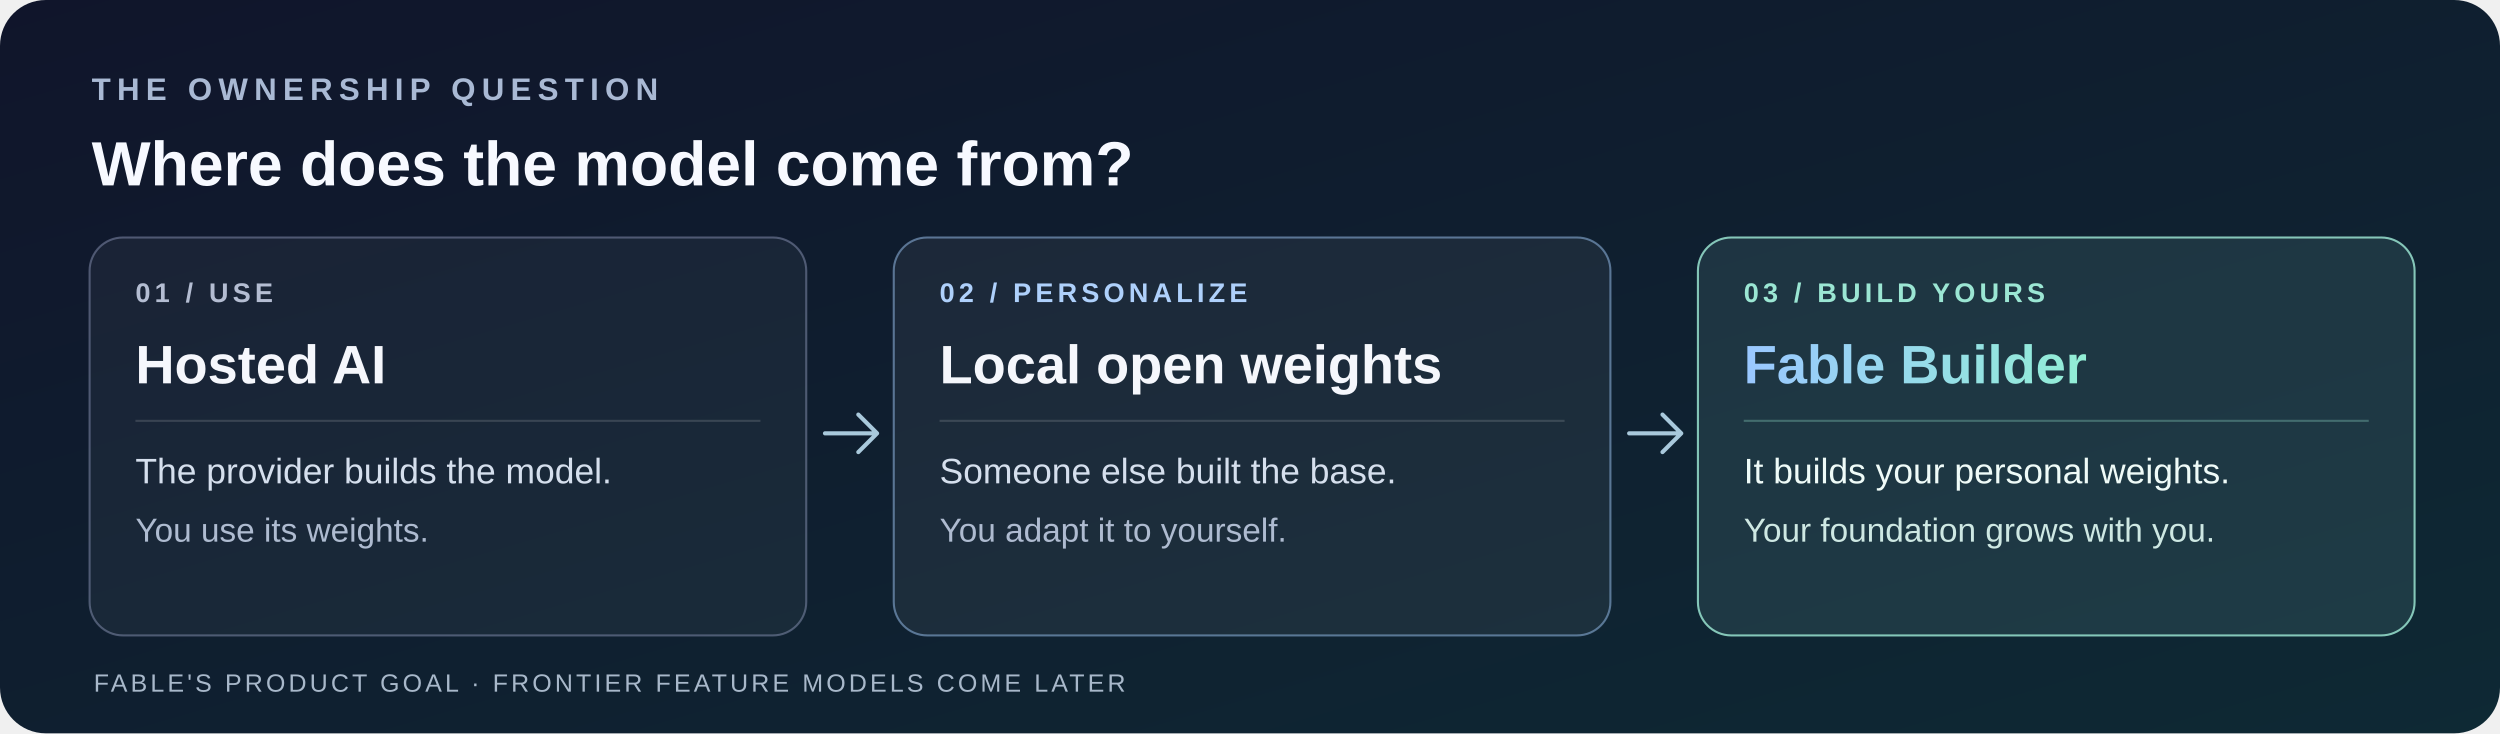
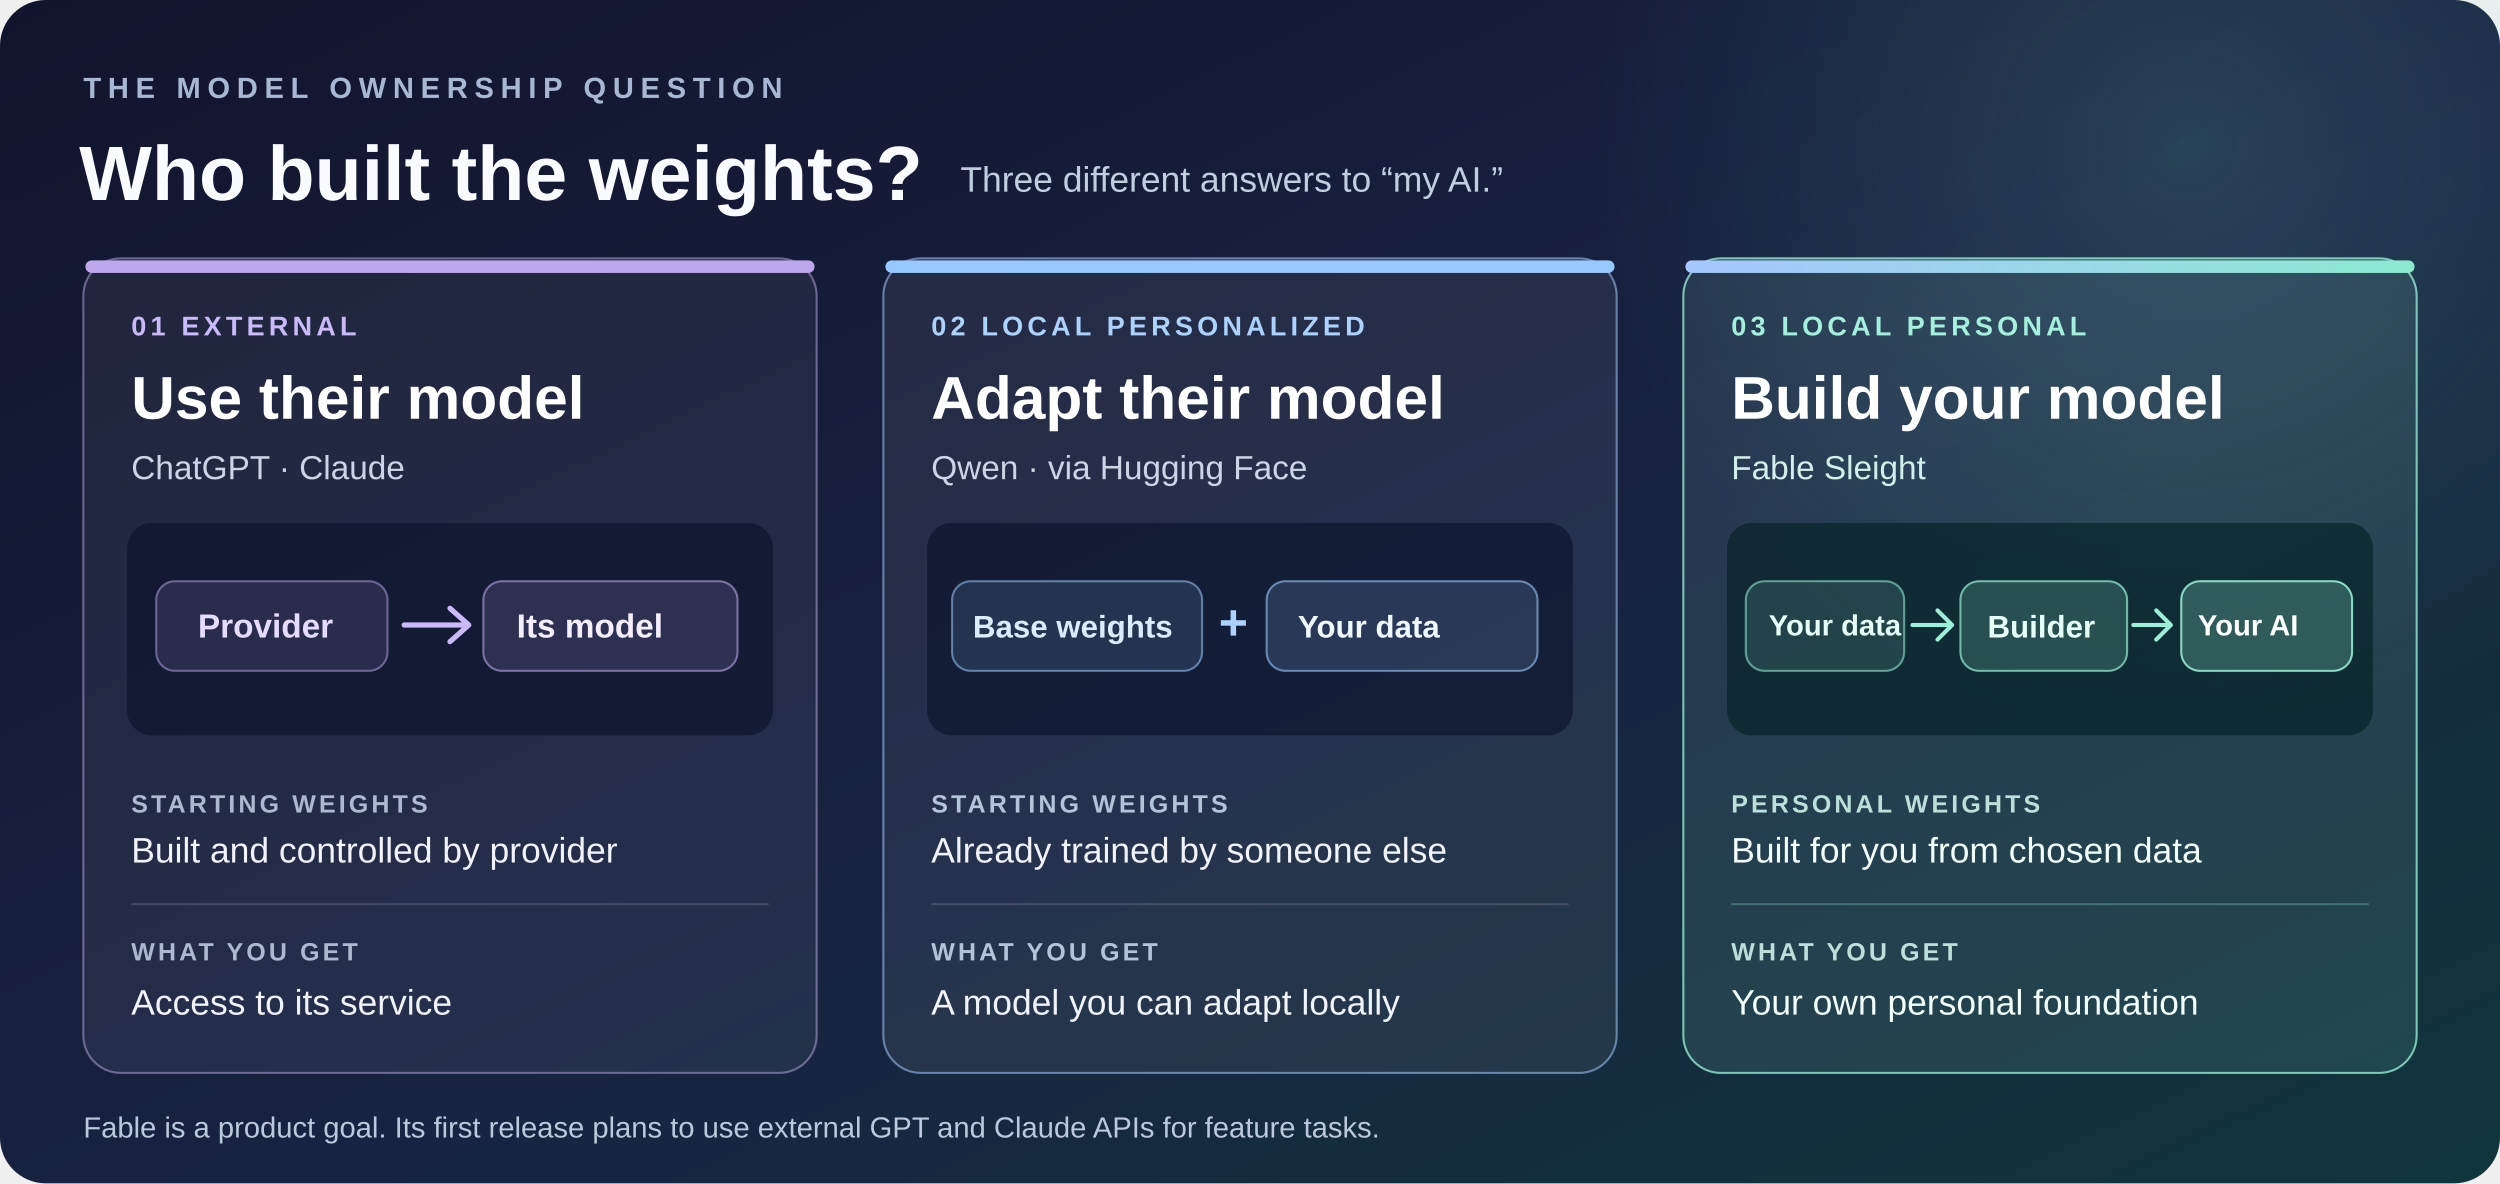
- <svg xmlns="http://www.w3.org/2000/svg" width="1200" height="352" viewBox="0 0 1200 352" role="img" aria-labelledby="title desc">
+ <svg xmlns="http://www.w3.org/2000/svg" width="1200" height="568" viewBox="0 0 1200 568" role="img" aria-labelledby="title desc">
  <defs>
-     <linearGradient id="bg" x1="0" y1="0" x2="1" y2="1">
-       <stop offset="0" stop-color="#10152b" />
-       <stop offset="1" stop-color="#0e2934" />
+     <linearGradient id="background" x1="0" y1="0" x2="1" y2="1">
+       <stop offset="0" stop-color="#12142d" />
+       <stop offset=".55" stop-color="#182341" />
+       <stop offset="1" stop-color="#10363b" />
    </linearGradient>
-     <linearGradient id="fable" x1="0" y1="0" x2="1" y2="0">
-       <stop offset="0" stop-color="#9ac8ff" />
-       <stop offset="1" stop-color="#92eed5" />
+     <linearGradient id="personal" x1="0" y1="0" x2="1" y2="0">
+       <stop offset="0" stop-color="#a6c7ff" />
+       <stop offset="1" stop-color="#8ce9d0" />
    </linearGradient>
+     <radialGradient id="halo">
+       <stop offset="0" stop-color="#82e8d3" stop-opacity=".16" />
+       <stop offset="1" stop-color="#82e8d3" stop-opacity="0" />
+     </radialGradient>
  </defs>
-   <rect width="1200" height="352" rx="22" fill="url(#bg)" />
-   <text x="44" y="48" fill="#a9b9d4" font-family="Arial,Helvetica,sans-serif" font-size="15" font-weight="700" letter-spacing="3">THE OWNERSHIP QUESTION</text>
-   <text x="44" y="89" fill="#f7f9ff" font-family="Arial,Helvetica,sans-serif" font-size="30" font-weight="700">Where does the model come from?</text>
+   <rect width="1200" height="568" rx="22" fill="url(#background)" />
+   <circle cx="1050" cy="70" r="285" fill="url(#halo)" />
+   <text x="40" y="47" fill="#a8b8d3" font-family="Arial,Helvetica,sans-serif" font-size="14" font-weight="700" letter-spacing="3.2">THE MODEL OWNERSHIP QUESTION</text>
+   <text x="38" y="96" fill="#fafbff" font-family="Arial,Helvetica,sans-serif" font-size="37" font-weight="700">Who built the weights?</text>
+   <text x="461" y="92" fill="#c0cee0" font-family="Arial,Helvetica,sans-serif" font-size="17">Three different answers to “my AI.”</text>
  <g font-family="Arial,Helvetica,sans-serif">
-     <rect x="43" y="114" width="344" height="191" rx="16" fill="#ffffff" fill-opacity=".045" stroke="#a0aacc" stroke-opacity=".42" />
-     <text x="65" y="145" fill="#b4bdd2" font-size="13" font-weight="700" letter-spacing="2">01 / USE</text>
-     <text x="65" y="184" fill="#f5f7fc" font-size="26" font-weight="700">Hosted AI</text>
-     <path d="M65 202H365" stroke="#ffffff" stroke-opacity=".14" />
-     <text x="65" y="232" fill="#d5dfed" font-size="17">The provider builds the model.</text>
-     <text x="65" y="260" fill="#aebbd0" font-size="16">You use its weights.</text>
-     <path d="M396 208H421M412 199L421 208L412 217" fill="none" stroke="#a9c9dc" stroke-width="2" stroke-linecap="round" stroke-linejoin="round" />
-     <rect x="429" y="114" width="344" height="191" rx="16" fill="#ffffff" fill-opacity=".055" stroke="#91b7e4" stroke-opacity=".55" />
-     <text x="451" y="145" fill="#aed0fb" font-size="13" font-weight="700" letter-spacing="2">02 / PERSONALIZE</text>
-     <text x="451" y="184" fill="#f5f7fc" font-size="26" font-weight="700">Local open weights</text>
-     <path d="M451 202H751" stroke="#ffffff" stroke-opacity=".14" />
-     <text x="451" y="232" fill="#d5dfed" font-size="17">Someone else built the base.</text>
-     <text x="451" y="260" fill="#aebbd0" font-size="16">You adapt it to yourself.</text>
-     <path d="M782 208H807M798 199L807 208L798 217" fill="none" stroke="#a9c9dc" stroke-width="2" stroke-linecap="round" stroke-linejoin="round" />
-     <rect x="815" y="114" width="344" height="191" rx="16" fill="#a6ebdc" fill-opacity=".105" stroke="#9be6d3" stroke-opacity=".83" />
-     <text x="837" y="145" fill="#9be6d3" font-size="13" font-weight="700" letter-spacing="2">03 / BUILD YOURS</text>
-     <text x="837" y="184" fill="url(#fable)" font-size="26" font-weight="700">Fable Builder</text>
-     <path d="M837 202H1137" stroke="#9be6d3" stroke-opacity=".3" />
-     <text x="837" y="232" fill="#effbf8" font-size="17">It builds your personal weights.</text>
-     <text x="837" y="260" fill="#cee8e3" font-size="16">Your foundation grows with you.</text>
+     <rect x="40" y="124" width="352" height="391" rx="18" fill="#ffffff" fill-opacity=".055" stroke="#c4b4ef" stroke-opacity=".47" />
+     <rect x="41" y="125" width="350" height="6" rx="3" fill="#bda8ee" />
+     <text x="63" y="161" fill="#cbbafb" font-size="13" font-weight="700" letter-spacing="2">01   EXTERNAL</text>
+     <text x="63" y="201" fill="#ffffff" font-size="29" font-weight="700">Use their model</text>
+     <text x="63" y="230" fill="#ccd5e7" font-size="16">ChatGPT  ·  Claude</text>
+     <rect x="61" y="251" width="310" height="102" rx="12" fill="#070e26" fill-opacity=".54" />
+     <rect x="75" y="279" width="111" height="43" rx="9" fill="#bda8ee" fill-opacity=".13" stroke="#bda8ee" stroke-opacity=".5" />
+     <text x="95" y="306" fill="#e6dcff" font-size="16" font-weight="700">Provider</text>
+     <path d="M194 300H225m-9-8 9 8-9 8" stroke="#cbbafb" stroke-width="2.5" fill="none" stroke-linecap="round" stroke-linejoin="round" />
+     <rect x="232" y="279" width="122" height="43" rx="9" fill="#bda8ee" fill-opacity=".16" stroke="#bda8ee" stroke-opacity=".58" />
+     <text x="248" y="306" fill="#f5eeff" font-size="16" font-weight="700">Its model</text>
+     <text x="63" y="390" fill="#aeb9d0" font-size="12" font-weight="700" letter-spacing="1.5">STARTING WEIGHTS</text>
+     <text x="63" y="414" fill="#f1f3fb" font-size="17">Built and controlled by provider</text>
+     <path d="M63 434H369" stroke="#ffffff" stroke-opacity=".14" />
+     <text x="63" y="461" fill="#aeb9d0" font-size="12" font-weight="700" letter-spacing="1.5">WHAT YOU GET</text>
+     <text x="63" y="487" fill="#f1f3fb" font-size="17">Access to its service</text>
+     <rect x="424" y="124" width="352" height="391" rx="18" fill="#ffffff" fill-opacity=".065" stroke="#a4c9ff" stroke-opacity=".55" />
+     <rect x="425" y="125" width="350" height="6" rx="3" fill="#97c8ff" />
+     <text x="447" y="161" fill="#acd3ff" font-size="13" font-weight="700" letter-spacing="2">02   LOCAL PERSONALIZED</text>
+     <text x="447" y="201" fill="#ffffff" font-size="29" font-weight="700">Adapt their model</text>
+     <text x="447" y="230" fill="#ccd5e7" font-size="16">Qwen  ·  via Hugging Face</text>
+     <rect x="445" y="251" width="310" height="102" rx="12" fill="#070e26" fill-opacity=".54" />
+     <rect x="457" y="279" width="120" height="43" rx="9" fill="#97c8ff" fill-opacity=".13" stroke="#97c8ff" stroke-opacity=".55" />
+     <text x="467" y="306" fill="#dcecff" font-size="15" font-weight="700">Base weights</text>
+     <text x="585" y="307" fill="#acd3ff" font-size="24" font-weight="700">+</text>
+     <rect x="608" y="279" width="130" height="43" rx="9" fill="#97c8ff" fill-opacity=".16" stroke="#97c8ff" stroke-opacity=".6" />
+     <text x="623" y="306" fill="#f0f8ff" font-size="15" font-weight="700">Your data</text>
+     <text x="447" y="390" fill="#b3c4d9" font-size="12" font-weight="700" letter-spacing="1.5">STARTING WEIGHTS</text>
+     <text x="447" y="414" fill="#f1f3fb" font-size="17">Already trained by someone else</text>
+     <path d="M447 434H753" stroke="#ffffff" stroke-opacity=".14" />
+     <text x="447" y="461" fill="#b3c4d9" font-size="12" font-weight="700" letter-spacing="1.5">WHAT YOU GET</text>
+     <text x="447" y="487" fill="#f1f3fb" font-size="17">A model you can adapt locally</text>
+     <rect x="808" y="124" width="352" height="391" rx="18" fill="#a3efdd" fill-opacity=".105" stroke="#91ead1" stroke-opacity=".8" />
+     <rect x="809" y="125" width="350" height="6" rx="3" fill="url(#personal)" />
+     <text x="831" y="161" fill="#a3f0dc" font-size="13" font-weight="700" letter-spacing="2">03   LOCAL PERSONAL</text>
+     <text x="831" y="201" fill="#ffffff" font-size="29" font-weight="700">Build your model</text>
+     <text x="831" y="230" fill="#d3efe9" font-size="16">Fable Sleight</text>
+     <rect x="829" y="251" width="310" height="102" rx="12" fill="#052126" fill-opacity=".67" />
+     <rect x="838" y="279" width="76" height="43" rx="9" fill="#91ead1" fill-opacity=".14" stroke="#91ead1" stroke-opacity=".59" />
+     <text x="849" y="305" fill="#e5fff6" font-size="14" font-weight="700">Your data</text>
+     <path d="M918 300H936m-6-7 7 7-7 7" stroke="#9beed8" stroke-width="2" fill="none" stroke-linecap="round" stroke-linejoin="round" />
+     <rect x="941" y="279" width="80" height="43" rx="9" fill="#91ead1" fill-opacity=".19" stroke="#91ead1" stroke-opacity=".72" />
+     <text x="954" y="306" fill="#e5fff6" font-size="15" font-weight="700">Builder</text>
+     <path d="M1024 300H1041m-6-7 7 7-7 7" stroke="#9beed8" stroke-width="2" fill="none" stroke-linecap="round" stroke-linejoin="round" />
+     <rect x="1047" y="279" width="82" height="43" rx="9" fill="#91ead1" fill-opacity=".25" stroke="#91ead1" stroke-opacity=".9" />
+     <text x="1055" y="305" fill="#ffffff" font-size="14" font-weight="700">Your AI</text>
+     <text x="831" y="390" fill="#bbe0d9" font-size="12" font-weight="700" letter-spacing="1.5">PERSONAL WEIGHTS</text>
+     <text x="831" y="414" fill="#f3fffb" font-size="17">Built for you from chosen data</text>
+     <path d="M831 434H1137" stroke="#91ead1" stroke-opacity=".28" />
+     <text x="831" y="461" fill="#bbe0d9" font-size="12" font-weight="700" letter-spacing="1.5">WHAT YOU GET</text>
+     <text x="831" y="487" fill="#f3fffb" font-size="17">Your own personal foundation</text>
  </g>
-   <text x="45" y="332" fill="#a8b8ca" font-family="Arial,Helvetica,sans-serif" font-size="12" letter-spacing="1.5">FABLE'S PRODUCT GOAL · FRONTIER FEATURE MODELS COME LATER</text>
+   <text x="40" y="546" fill="#bacadc" font-family="Arial,Helvetica,sans-serif" font-size="14">Fable is a product goal. Its first release plans to use external GPT and Claude APIs for feature tasks.</text>
</svg>
